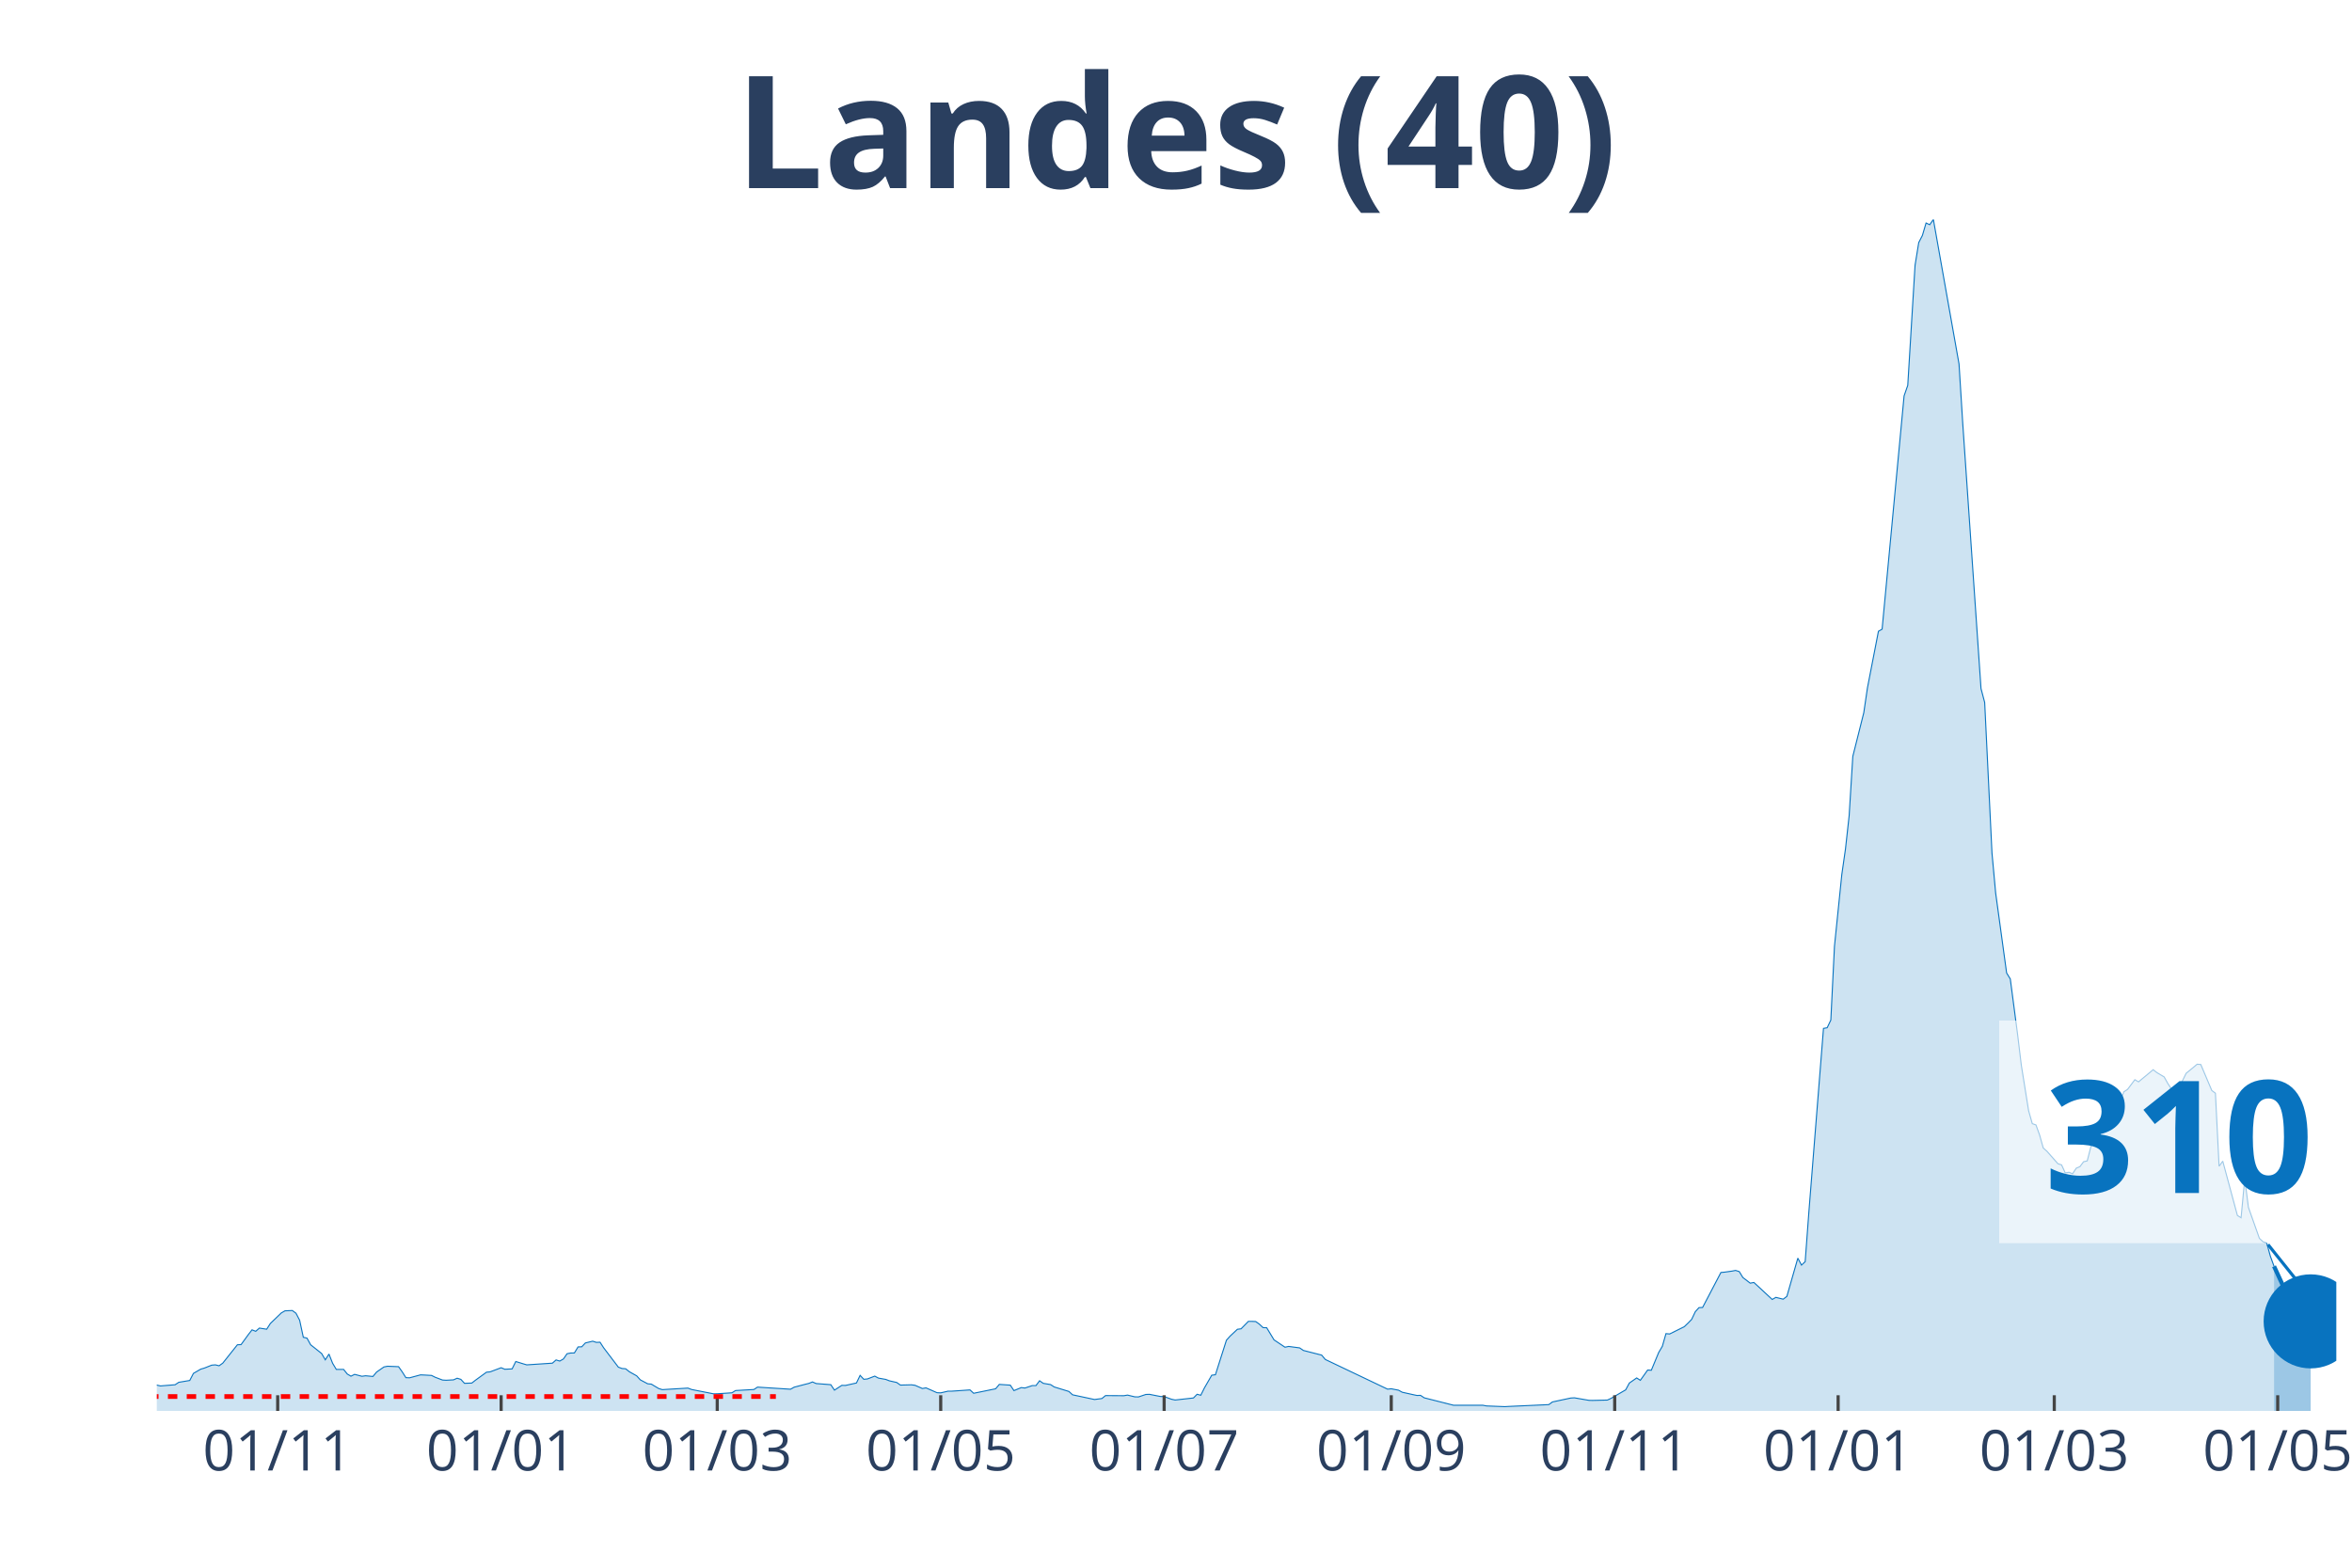
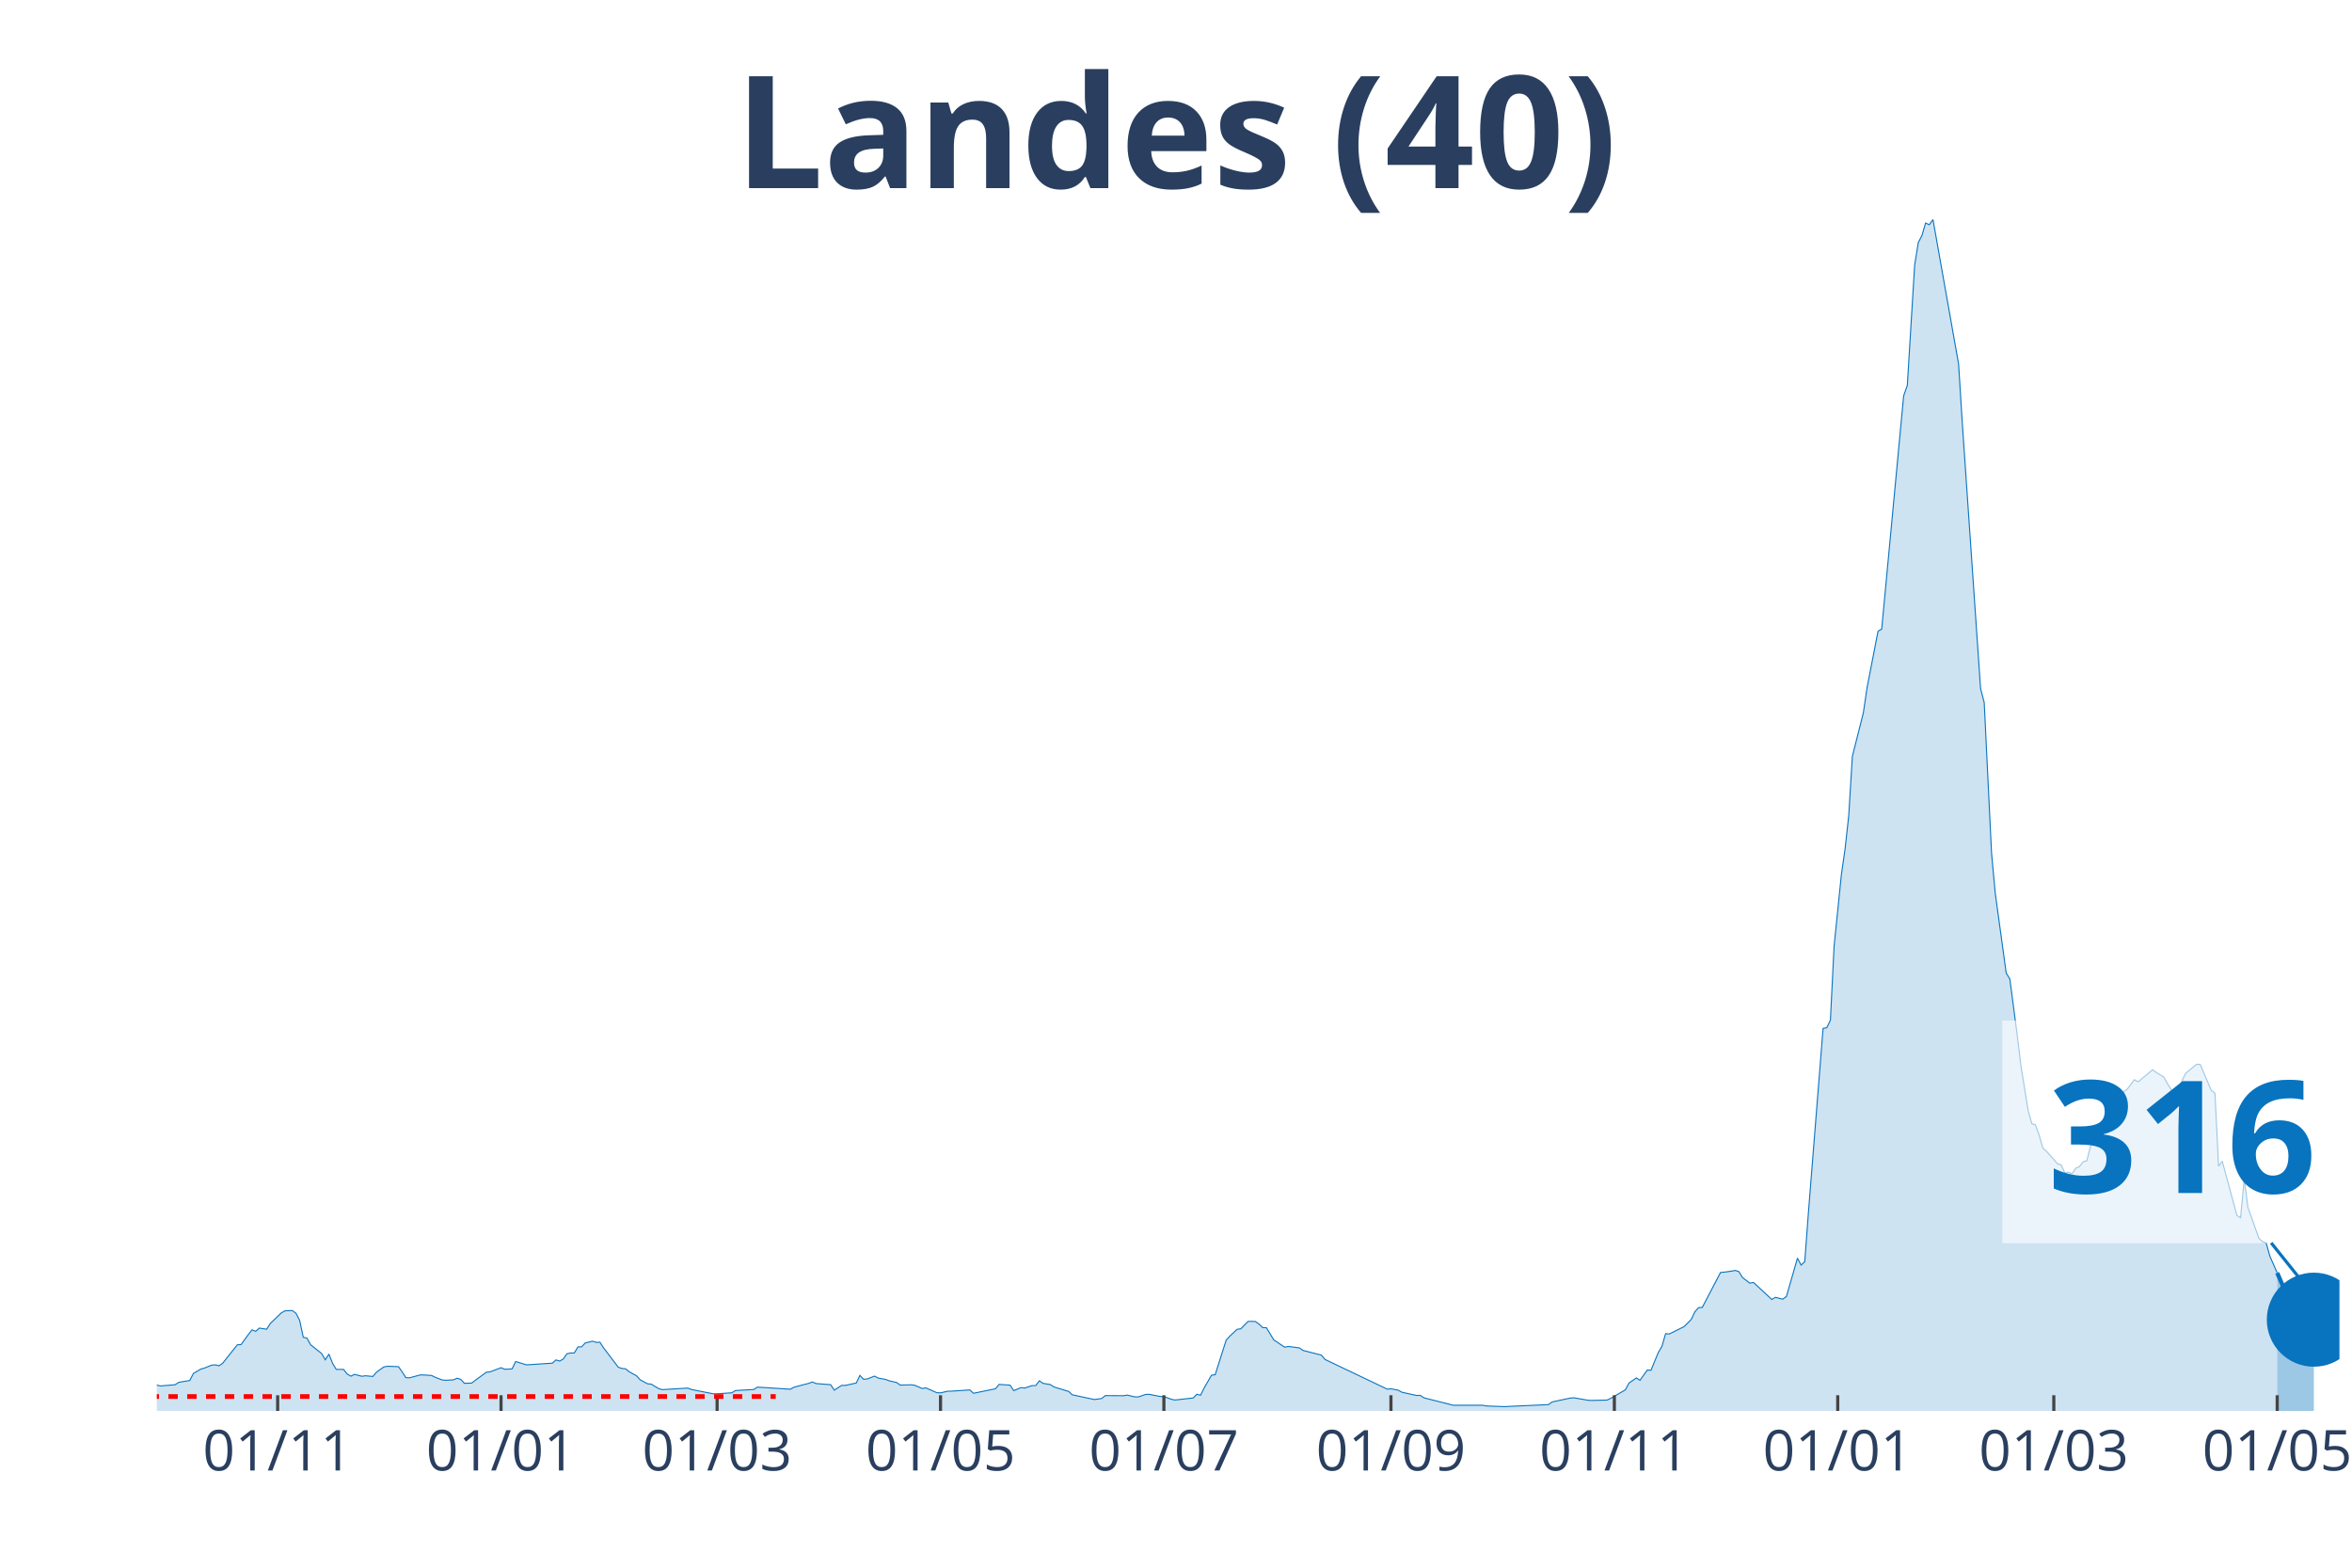
<svg xmlns="http://www.w3.org/2000/svg" class="main-svg" width="1125" height="750" style="" viewBox="0 0 750 500">
  <rect x="0" y="0" width="750" height="500" style="fill: rgb(0, 0, 0); fill-opacity: 0;" />
-   <defs id="defs-9c8a9e">
+   <defs id="defs-95db10">
    <g class="clips">
-       <clipPath id="clip9c8a9exyplot" class="plotclip">
-         <rect width="695" height="380" />
+       <clipPath id="clip95db10xyplot" class="plotclip">
+         <rect width="696" height="380" />
      </clipPath>
-       <clipPath class="axesclip" id="clip9c8a9ex">
-         <rect x="50" y="0" width="695" height="500" />
+       <clipPath class="axesclip" id="clip95db10x">
+         <rect x="50" y="0" width="696" height="500" />
      </clipPath>
-       <clipPath class="axesclip" id="clip9c8a9ey">
+       <clipPath class="axesclip" id="clip95db10y">
        <rect x="0" y="70" width="750" height="380" />
      </clipPath>
-       <clipPath class="axesclip" id="clip9c8a9exy">
-         <rect x="50" y="70" width="695" height="380" />
+       <clipPath class="axesclip" id="clip95db10xy">
+         <rect x="50" y="70" width="696" height="380" />
      </clipPath>
    </g>
    <g class="gradients" />
  </defs>
  <g class="bglayer">
-     <rect class="bg" x="50" y="70" width="695" height="380" style="fill: rgb(0, 0, 0); fill-opacity: 0; stroke-width: 0;" />
+     <rect class="bg" x="50" y="70" width="696" height="380" style="fill: rgb(0, 0, 0); fill-opacity: 0; stroke-width: 0;" />
  </g>
  <g class="layer-below">
    <g class="imagelayer" />
    <g class="shapelayer" />
  </g>
  <g class="cartesianlayer">
    <g class="subplot xy">
      <g class="layer-subplot">
        <g class="shapelayer" />
        <g class="imagelayer" />
      </g>
      <g class="gridlayer">
        <g class="x">
-           <path class="xgrid crisp" transform="translate(88.55,0)" d="M0,70v380" style="stroke: rgb(255, 255, 255); stroke-opacity: 1; stroke-width: 1px;" />
-           <path class="xgrid crisp" transform="translate(159.8,0)" d="M0,70v380" style="stroke: rgb(255, 255, 255); stroke-opacity: 1; stroke-width: 1px;" />
-           <path class="xgrid crisp" transform="translate(228.71,0)" d="M0,70v380" style="stroke: rgb(255, 255, 255); stroke-opacity: 1; stroke-width: 1px;" />
-           <path class="xgrid crisp" transform="translate(299.97,0)" d="M0,70v380" style="stroke: rgb(255, 255, 255); stroke-opacity: 1; stroke-width: 1px;" />
-           <path class="xgrid crisp" transform="translate(371.22,0)" d="M0,70v380" style="stroke: rgb(255, 255, 255); stroke-opacity: 1; stroke-width: 1px;" />
-           <path class="xgrid crisp" transform="translate(443.64,0)" d="M0,70v380" style="stroke: rgb(255, 255, 255); stroke-opacity: 1; stroke-width: 1px;" />
-           <path class="xgrid crisp" transform="translate(514.89,0)" d="M0,70v380" style="stroke: rgb(255, 255, 255); stroke-opacity: 1; stroke-width: 1px;" />
-           <path class="xgrid crisp" transform="translate(586.14,0)" d="M0,70v380" style="stroke: rgb(255, 255, 255); stroke-opacity: 1; stroke-width: 1px;" />
-           <path class="xgrid crisp" transform="translate(655.06,0)" d="M0,70v380" style="stroke: rgb(255, 255, 255); stroke-opacity: 1; stroke-width: 1px;" />
-           <path class="xgrid crisp" transform="translate(726.31,0)" d="M0,70v380" style="stroke: rgb(255, 255, 255); stroke-opacity: 1; stroke-width: 1px;" />
+           <path class="xgrid crisp" transform="translate(88.54,0)" d="M0,70v380" style="stroke: rgb(255, 255, 255); stroke-opacity: 1; stroke-width: 1px;" />
+           <path class="xgrid crisp" transform="translate(159.77,0)" d="M0,70v380" style="stroke: rgb(255, 255, 255); stroke-opacity: 1; stroke-width: 1px;" />
+           <path class="xgrid crisp" transform="translate(228.67,0)" d="M0,70v380" style="stroke: rgb(255, 255, 255); stroke-opacity: 1; stroke-width: 1px;" />
+           <path class="xgrid crisp" transform="translate(299.91,0)" d="M0,70v380" style="stroke: rgb(255, 255, 255); stroke-opacity: 1; stroke-width: 1px;" />
+           <path class="xgrid crisp" transform="translate(371.14,0)" d="M0,70v380" style="stroke: rgb(255, 255, 255); stroke-opacity: 1; stroke-width: 1px;" />
+           <path class="xgrid crisp" transform="translate(443.54,0)" d="M0,70v380" style="stroke: rgb(255, 255, 255); stroke-opacity: 1; stroke-width: 1px;" />
+           <path class="xgrid crisp" transform="translate(514.78,0)" d="M0,70v380" style="stroke: rgb(255, 255, 255); stroke-opacity: 1; stroke-width: 1px;" />
+           <path class="xgrid crisp" transform="translate(586.01,0)" d="M0,70v380" style="stroke: rgb(255, 255, 255); stroke-opacity: 1; stroke-width: 1px;" />
+           <path class="xgrid crisp" transform="translate(654.91,0)" d="M0,70v380" style="stroke: rgb(255, 255, 255); stroke-opacity: 1; stroke-width: 1px;" />
+           <path class="xgrid crisp" transform="translate(726.15,0)" d="M0,70v380" style="stroke: rgb(255, 255, 255); stroke-opacity: 1; stroke-width: 1px;" />
        </g>
        <g class="y" />
      </g>
      <g class="zerolinelayer" />
      <path class="xlines-below" />
      <path class="ylines-below" />
      <g class="overlines-below" />
      <g class="xaxislayer-below" />
      <g class="yaxislayer-below" />
      <g class="overaxes-below" />
-       <g class="plot" transform="translate(50, 70)" clip-path="url('#clip9c8a9exyplot')">
+       <g class="plot" transform="translate(50, 70)" clip-path="url('#clip95db10xyplot')">
        <g class="scatterlayer mlayer">
-           <g class="trace scatter tracec30a3e" style="stroke-miterlimit: 2;">
+           <g class="trace scatter trace8fc359" style="stroke-miterlimit: 2;">
            <g class="fills">
              <g>
-                 <path class="js-fill" d="M675.14,380L-158.86,380L-158.86,379.78L-46.72,378.79L-45.55,378.62L-29.2,375.87L-28.03,375.47L-24.53,373.75L-23.36,373.84L-19.86,373.1L-18.69,372.88L-15.18,372.05L-14.02,371.96L-11.68,371.43L-10.51,372.23L-4.67,372.68L-3.5,372.88L0,371.76L1.17,372.03L5.84,371.65L7.01,370.87L10.51,370.29L11.68,368.03L14.02,366.67L15.18,366.33L17.52,365.4L18.69,365.31L19.86,365.6L21.03,364.77L25.7,358.9L26.87,358.85L29.2,355.64L30.37,354.14L31.54,354.61L32.71,353.58L35.04,353.94L36.21,352.11L39.71,348.74L40.88,348.07L43.22,347.98L44.39,348.85L45.55,351.08L46.72,356.51L47.89,356.78L49.06,358.9L52.56,361.69L53.73,363.7L54.9,361.87L56.07,364.82L57.24,366.76L58.4,366.76L59.57,366.76L60.74,368.23L61.91,368.92L63.08,368.34L65.41,368.95L66.58,368.79L68.92,369.01L70.08,367.61L72.42,365.98L73.59,365.75L77.09,365.89L78.26,367.54L79.43,369.39L80.6,369.44L84.1,368.5L85.27,368.55L87.61,368.68L88.77,369.26L91.11,370.15L92.28,370.22L94.61,370.09L95.78,369.57L96.95,369.93L98.12,371.2L100.45,371.11L101.62,370.2L105.13,367.65L106.29,367.54L109.8,366.22L110.97,366.71L113.3,366.6L114.47,364.24L116.81,364.97L117.97,365.31L126.15,364.77L127.32,363.74L128.49,364.1L129.66,363.43L130.82,361.76L131.99,361.53L133.16,361.51L134.33,359.59L135.5,359.55L136.66,358.32L139,357.76L140.17,358.14L141.34,358.09L142.5,359.88L147.18,366.04L148.34,366.47L149.51,366.56L150.68,367.5L153.02,368.81L154.18,370.09L156.52,371.34L157.69,371.45L160.03,372.85L161.19,373.21L169.37,372.72L170.54,373.17L177.55,374.55L178.71,374.53L183.39,374.22L184.55,373.5L190.39,373.17L191.56,372.41L202.08,373.08L203.24,372.43L206.75,371.51L207.92,371.22L209.08,370.76L210.25,371.27L214.92,371.63L216.09,373.37L218.43,371.85L219.6,371.87L223.1,371.09L224.27,368.66L225.44,369.91L226.61,369.8L228.94,368.9L230.11,369.53L232.45,369.95L233.61,370.4L235.95,370.93L237.12,371.76L240.62,371.67L241.79,371.83L244.13,372.85L245.29,372.65L248.8,374.19L249.97,374.24L252.3,373.7L253.47,373.7L259.31,373.3L260.48,374.37L267.49,372.94L268.66,371.54L272.16,371.78L273.33,373.52L275.66,372.56L276.83,372.7L279.17,371.92L280.34,371.92L281.5,370.38L282.67,371.2L285.01,371.6L286.18,372.36L290.85,373.79L292.02,374.86L299.03,376.36L300.19,376.2L301.36,376.05L302.53,375.11L308.37,375.15L309.54,374.95L311.87,375.51L313.04,375.53L315.38,374.75L316.55,374.71L320.05,375.4L321.22,375.42L323.55,376.27L324.72,376.52L330.56,375.87L331.73,374.69L332.9,375L334.07,372.65L336.4,368.61L337.57,368.46L341.08,357.45L342.24,356.15L344.58,353.96L345.75,353.81L348.08,351.44L349.25,351.44L350.42,351.49L351.59,352.33L352.76,353.43L353.92,353.47L356.26,357.34L357.43,358.12L359.76,359.68L360.93,359.43L364.44,359.9L365.61,360.71L371.45,362.2L372.61,363.59L392.47,373.06L393.64,372.94L395.97,373.39L397.14,374.04L400.65,374.82L401.82,375.07L402.98,375.04L404.15,375.82L413.5,378.19L414.66,378.19L422.84,378.19L424.01,378.41L429.85,378.64L431.02,378.57L443.87,377.99L445.03,377.14L450.87,375.89L452.04,375.82L456.71,376.63L457.88,376.65L462.55,376.54L463.72,376L468.39,373.28L469.56,371.11L471.9,369.48L473.07,370.24L475.4,366.96L476.57,367.03L478.91,361.38L480.08,359.39L481.24,355.35L482.41,355.46L487.08,353.14L488.25,352.02L489.42,350.82L490.59,348.36L491.76,347.06L492.92,347L498.76,335.85L499.93,335.74L502.27,335.41L503.44,335.19L504.61,335.56L505.77,337.46L508.11,339.25L509.28,339.03L515.12,344.45L516.29,343.78L518.62,344.36L519.79,343.47L523.29,331.28L524.46,333.49L525.63,332.39L526.8,316.67L531.47,257.99L532.64,257.79L533.81,255.34L534.97,231.8L537.31,208.94L538.48,200.79L539.65,190.16L540.82,171.24L544.32,157.31L545.49,149.36L548.99,131.34L550.16,130.67L557.17,56.27L558.34,52.9L560.67,14.6L561.84,7.37L563.01,5.09L564.18,1.12L565.34,1.67L566.51,0L574.69,46.09L575.86,64.8L581.7,149.61L582.87,154.05L585.2,202.08L586.37,214.81L589.87,240.33L591.04,242.23L593.38,260.05L594.55,269.72L596.88,284.25L598.05,288.38L599.22,288.78L600.39,292.02L601.55,296.15L602.72,297.18L606.23,301.16L607.39,301.53L608.56,304.08L609.73,303.88L610.9,304.35L612.07,302.58L613.24,302.09L614.4,300.53L615.57,300.26L616.74,295.71L621.41,287.62L622.58,287.51L623.75,287.02L624.92,284.12L627.25,278.22L628.42,277.46L630.76,274.36L631.92,275.05L636.6,271.17L637.76,272.08L640.1,273.47L641.27,275.57L643.61,279.16L644.77,277.08L647.11,272.31L648.28,271.37L650.61,269.43L651.78,269.51L655.29,277.8L656.45,278.67L657.62,301.96L658.79,300.35L663.46,317.66L664.63,318.39L665.8,305.96L666.97,315.07L670.47,324.96L671.64,326.05L672.81,326.45L673.97,330.67L675.14,333.87" style="fill: rgb(8, 115, 191); fill-opacity: 0.2; stroke-width: 0;" />
+                 <path class="js-fill" d="M676.15,380L-158.82,380L-158.82,379.78L-46.71,378.79L-45.54,378.62L-29.19,375.87L-28.03,375.47L-24.52,373.75L-23.36,373.84L-19.85,373.1L-18.68,372.88L-15.18,372.05L-14.01,371.96L-11.68,371.43L-10.51,372.23L-4.67,372.68L-3.5,372.88L0,371.76L1.17,372.03L5.84,371.65L7.01,370.87L10.51,370.29L11.68,368.03L14.01,366.67L15.18,366.33L17.52,365.4L18.68,365.31L19.85,365.6L21.02,364.77L25.69,358.9L26.86,358.85L29.19,355.64L30.36,354.14L31.53,354.61L32.7,353.58L35.03,353.94L36.2,352.11L39.7,348.74L40.87,348.07L43.21,347.98L44.38,348.85L45.54,351.08L46.71,356.51L47.88,356.78L49.05,358.9L52.55,361.69L53.72,363.7L54.89,361.87L56.05,364.82L57.22,366.76L58.39,366.76L59.56,366.76L60.72,368.23L61.89,368.92L63.06,368.34L65.4,368.95L66.56,368.79L68.9,369.01L70.07,367.61L72.4,365.98L73.57,365.75L77.07,365.89L78.24,367.54L79.41,369.39L80.58,369.44L84.08,368.5L85.25,368.55L87.58,368.68L88.75,369.26L91.09,370.15L92.26,370.22L94.59,370.09L95.76,369.57L96.93,369.93L98.09,371.2L100.43,371.11L101.6,370.2L105.1,367.65L106.27,367.54L109.77,366.22L110.94,366.71L113.28,366.6L114.44,364.24L116.78,364.97L117.95,365.31L126.12,364.77L127.29,363.74L128.46,364.1L129.62,363.43L130.79,361.76L131.96,361.53L133.13,361.51L134.3,359.59L135.46,359.55L136.63,358.32L138.97,357.76L140.13,358.14L141.3,358.09L142.47,359.88L147.14,366.04L148.31,366.47L149.48,366.56L150.64,367.5L152.98,368.81L154.15,370.09L156.48,371.34L157.65,371.45L159.99,372.85L161.15,373.21L169.33,372.72L170.5,373.17L177.5,374.55L178.67,374.53L183.34,374.22L184.51,373.5L190.35,373.17L191.52,372.41L202.03,373.08L203.19,372.43L206.7,371.51L207.87,371.22L209.03,370.76L210.2,371.27L214.87,371.63L216.04,373.37L218.38,371.85L219.54,371.87L223.05,371.09L224.21,368.66L225.38,369.91L226.55,369.8L228.89,368.9L230.05,369.53L232.39,369.95L233.56,370.4L235.89,370.93L237.06,371.76L240.56,371.67L241.73,371.83L244.07,372.85L245.23,372.65L248.74,374.19L249.91,374.24L252.24,373.7L253.41,373.7L259.25,373.3L260.42,374.37L267.42,372.94L268.59,371.54L272.09,371.78L273.26,373.52L275.6,372.56L276.77,372.7L279.1,371.92L280.27,371.92L281.44,370.38L282.6,371.2L284.94,371.6L286.11,372.36L290.78,373.79L291.95,374.86L298.95,376.36L300.12,376.2L301.29,376.05L302.46,375.11L308.3,375.15L309.46,374.95L311.8,375.51L312.97,375.53L315.3,374.75L316.47,374.71L319.97,375.4L321.14,375.42L323.48,376.27L324.64,376.52L330.48,375.87L331.65,374.69L332.82,375L333.99,372.65L336.32,368.61L337.49,368.46L340.99,357.45L342.16,356.15L344.5,353.96L345.66,353.81L348,351.44L349.17,351.44L350.34,351.49L351.5,352.33L352.67,353.43L353.84,353.47L356.17,357.34L357.34,358.12L359.68,359.68L360.85,359.43L364.35,359.9L365.52,360.71L371.36,362.2L372.52,363.59L392.38,373.06L393.54,372.94L395.88,373.39L397.05,374.04L400.55,374.82L401.72,375.07L402.89,375.04L404.05,375.82L413.4,378.19L414.56,378.19L422.74,378.19L423.91,378.41L429.74,378.64L430.91,378.57L443.76,377.99L444.93,377.14L450.77,375.89L451.93,375.82L456.6,376.63L457.77,376.65L462.44,376.54L463.61,376L468.28,373.28L469.45,371.11L471.79,369.48L472.95,370.24L475.29,366.96L476.46,367.03L478.79,361.38L479.96,359.39L481.13,355.35L482.3,355.46L486.97,353.14L488.13,352.02L489.3,350.82L490.47,348.36L491.64,347.06L492.81,347L498.64,335.85L499.81,335.74L502.15,335.41L503.32,335.19L504.48,335.56L505.65,337.46L507.99,339.25L509.15,339.03L514.99,344.45L516.16,343.78L518.5,344.36L519.66,343.47L523.17,331.28L524.34,333.49L525.5,332.39L526.67,316.67L531.34,257.99L532.51,257.79L533.68,255.34L534.85,231.8L537.18,208.94L538.35,200.79L539.52,190.16L540.68,171.24L544.19,157.31L545.36,149.36L548.86,131.34L550.03,130.67L557.03,56.27L558.2,52.9L560.54,14.6L561.7,7.37L562.87,5.09L564.04,1.12L565.21,1.67L566.38,0L574.55,46.09L575.72,64.8L581.56,149.61L582.72,154.05L585.06,202.08L586.23,214.81L589.73,240.33L590.9,242.23L593.23,260.05L594.4,269.72L596.74,284.25L597.91,288.38L599.07,288.78L600.24,292.02L601.41,296.15L602.58,297.18L606.08,301.16L607.25,301.53L608.42,304.08L609.58,303.88L610.75,304.35L611.92,302.58L613.09,302.09L614.26,300.53L615.42,300.26L616.59,295.71L621.26,287.62L622.43,287.51L623.6,287.02L624.77,284.12L627.1,278.22L628.27,277.46L630.6,274.36L631.77,275.05L636.44,271.17L637.61,272.08L639.95,273.47L641.11,275.57L643.45,279.16L644.62,277.08L646.95,272.31L648.12,271.37L650.46,269.43L651.62,269.51L655.13,277.8L656.3,278.67L657.46,301.96L658.63,300.35L663.3,317.66L664.47,318.39L665.64,305.96L666.81,315.07L670.31,324.94L671.48,326.03L672.64,326.43L673.81,330.65L676.15,335.97" style="fill: rgb(8, 115, 191); fill-opacity: 0.2; stroke-width: 0;" />
              </g>
            </g>
            <g class="errorbars" />
            <g class="lines">
-               <path class="js-line" d="M-158.86,379.78L-46.72,378.79L-45.55,378.62L-29.2,375.87L-28.03,375.47L-24.53,373.75L-23.36,373.84L-19.86,373.1L-18.69,372.88L-15.18,372.05L-14.02,371.96L-11.68,371.43L-10.51,372.23L-4.67,372.68L-3.5,372.88L0,371.76L1.17,372.03L5.84,371.65L7.01,370.87L10.51,370.29L11.68,368.03L14.02,366.67L15.18,366.33L17.52,365.4L18.69,365.31L19.86,365.6L21.03,364.77L25.7,358.9L26.87,358.85L29.2,355.64L30.37,354.14L31.54,354.61L32.71,353.58L35.04,353.94L36.21,352.11L39.71,348.74L40.88,348.07L43.22,347.98L44.39,348.85L45.55,351.08L46.72,356.51L47.89,356.78L49.06,358.9L52.56,361.69L53.73,363.7L54.9,361.87L56.07,364.82L57.24,366.76L58.4,366.76L59.57,366.76L60.74,368.23L61.91,368.92L63.08,368.34L65.41,368.95L66.58,368.79L68.92,369.01L70.08,367.61L72.42,365.98L73.59,365.75L77.09,365.89L78.26,367.54L79.43,369.39L80.6,369.44L84.1,368.5L85.27,368.55L87.61,368.68L88.77,369.26L91.11,370.15L92.28,370.22L94.61,370.09L95.78,369.57L96.95,369.93L98.12,371.2L100.45,371.11L101.62,370.2L105.13,367.65L106.29,367.54L109.8,366.22L110.97,366.71L113.3,366.6L114.47,364.24L116.81,364.97L117.97,365.31L126.15,364.77L127.32,363.74L128.49,364.1L129.66,363.43L130.82,361.76L131.99,361.53L133.16,361.51L134.33,359.59L135.5,359.55L136.66,358.32L139,357.76L140.17,358.14L141.34,358.09L142.5,359.88L147.18,366.04L148.34,366.47L149.51,366.56L150.68,367.5L153.02,368.81L154.18,370.09L156.52,371.34L157.69,371.45L160.03,372.85L161.19,373.21L169.37,372.72L170.54,373.17L177.55,374.55L178.71,374.53L183.39,374.22L184.55,373.5L190.39,373.17L191.56,372.41L202.08,373.08L203.24,372.43L206.75,371.51L207.92,371.22L209.08,370.76L210.25,371.27L214.92,371.63L216.09,373.37L218.43,371.85L219.6,371.87L223.1,371.09L224.27,368.66L225.44,369.91L226.61,369.8L228.94,368.9L230.11,369.53L232.45,369.95L233.61,370.4L235.95,370.93L237.12,371.76L240.62,371.67L241.79,371.83L244.13,372.85L245.29,372.65L248.8,374.19L249.97,374.24L252.3,373.7L253.47,373.7L259.31,373.3L260.48,374.37L267.49,372.94L268.66,371.54L272.16,371.78L273.33,373.52L275.66,372.56L276.83,372.7L279.17,371.92L280.34,371.92L281.5,370.38L282.67,371.2L285.01,371.6L286.18,372.36L290.85,373.79L292.02,374.86L299.03,376.36L300.19,376.2L301.36,376.05L302.53,375.11L308.37,375.15L309.54,374.95L311.87,375.51L313.04,375.53L315.38,374.75L316.55,374.71L320.05,375.4L321.22,375.42L323.55,376.27L324.72,376.52L330.56,375.87L331.73,374.69L332.9,375L334.07,372.65L336.4,368.61L337.57,368.46L341.08,357.45L342.24,356.15L344.58,353.96L345.75,353.81L348.08,351.44L349.25,351.44L350.42,351.49L351.59,352.33L352.76,353.43L353.92,353.47L356.26,357.34L357.43,358.12L359.76,359.68L360.93,359.43L364.44,359.9L365.61,360.71L371.45,362.2L372.61,363.59L392.47,373.06L393.64,372.94L395.97,373.39L397.14,374.04L400.65,374.82L401.82,375.07L402.98,375.04L404.15,375.82L413.5,378.19L414.66,378.19L422.84,378.19L424.01,378.41L429.85,378.64L431.02,378.57L443.87,377.99L445.03,377.14L450.87,375.89L452.04,375.82L456.71,376.63L457.88,376.65L462.55,376.54L463.72,376L468.39,373.28L469.56,371.11L471.9,369.48L473.07,370.24L475.4,366.96L476.57,367.03L478.91,361.38L480.08,359.39L481.24,355.35L482.41,355.46L487.08,353.14L488.25,352.02L489.42,350.82L490.59,348.36L491.76,347.06L492.92,347L498.76,335.85L499.93,335.74L502.27,335.41L503.44,335.19L504.61,335.56L505.77,337.46L508.11,339.25L509.28,339.03L515.12,344.45L516.29,343.78L518.62,344.36L519.79,343.47L523.29,331.28L524.46,333.49L525.63,332.39L526.8,316.67L531.47,257.99L532.64,257.79L533.81,255.34L534.97,231.8L537.31,208.94L538.48,200.79L539.65,190.16L540.82,171.24L544.32,157.31L545.49,149.36L548.99,131.34L550.16,130.67L557.17,56.27L558.34,52.9L560.67,14.6L561.84,7.37L563.01,5.09L564.18,1.12L565.34,1.67L566.51,0L574.69,46.09L575.86,64.8L581.7,149.61L582.87,154.05L585.2,202.08L586.37,214.81L589.87,240.33L591.04,242.23L593.38,260.05L594.55,269.72L596.88,284.25L598.05,288.38L599.22,288.78L600.39,292.02L601.55,296.15L602.72,297.18L606.23,301.16L607.39,301.53L608.56,304.08L609.73,303.88L610.9,304.35L612.07,302.58L613.24,302.09L614.4,300.53L615.57,300.26L616.74,295.71L621.41,287.62L622.58,287.51L623.75,287.02L624.92,284.12L627.25,278.22L628.42,277.46L630.76,274.36L631.92,275.05L636.6,271.17L637.76,272.08L640.1,273.47L641.27,275.57L643.61,279.16L644.77,277.08L647.11,272.31L648.28,271.37L650.61,269.43L651.78,269.51L655.29,277.8L656.45,278.67L657.62,301.96L658.79,300.35L663.46,317.66L664.63,318.39L665.8,305.96L666.97,315.07L670.47,324.96L671.64,326.05L672.81,326.45L673.97,330.67L675.14,333.87" style="vector-effect: non-scaling-stroke; fill: none; stroke: rgb(8, 115, 191); stroke-opacity: 1; stroke-width: 0.5px; opacity: 1;" />
+               <path class="js-line" d="M-158.82,379.78L-46.71,378.79L-45.54,378.62L-29.19,375.87L-28.03,375.47L-24.52,373.75L-23.36,373.84L-19.85,373.1L-18.68,372.88L-15.18,372.05L-14.01,371.96L-11.68,371.43L-10.51,372.23L-4.67,372.68L-3.5,372.88L0,371.76L1.17,372.03L5.84,371.65L7.01,370.87L10.51,370.29L11.68,368.03L14.01,366.67L15.18,366.33L17.52,365.4L18.68,365.31L19.85,365.6L21.02,364.77L25.69,358.9L26.86,358.85L29.19,355.64L30.36,354.14L31.53,354.61L32.7,353.58L35.03,353.94L36.2,352.11L39.7,348.74L40.87,348.07L43.21,347.98L44.38,348.85L45.54,351.08L46.71,356.51L47.88,356.78L49.05,358.9L52.55,361.69L53.72,363.7L54.89,361.87L56.05,364.82L57.22,366.76L58.39,366.76L59.56,366.76L60.72,368.23L61.89,368.92L63.06,368.34L65.4,368.95L66.56,368.79L68.9,369.01L70.07,367.61L72.4,365.98L73.57,365.75L77.07,365.89L78.24,367.54L79.41,369.39L80.58,369.44L84.08,368.5L85.25,368.55L87.58,368.68L88.75,369.26L91.09,370.15L92.26,370.22L94.59,370.09L95.76,369.57L96.93,369.93L98.09,371.2L100.43,371.11L101.6,370.2L105.1,367.65L106.27,367.54L109.77,366.22L110.94,366.71L113.28,366.6L114.44,364.24L116.78,364.97L117.95,365.31L126.12,364.77L127.29,363.74L128.46,364.1L129.62,363.43L130.79,361.76L131.96,361.53L133.13,361.51L134.3,359.59L135.46,359.55L136.63,358.32L138.97,357.76L140.13,358.14L141.3,358.09L142.47,359.88L147.14,366.04L148.31,366.47L149.48,366.56L150.64,367.5L152.98,368.81L154.15,370.09L156.48,371.34L157.65,371.45L159.99,372.85L161.15,373.21L169.33,372.72L170.5,373.17L177.5,374.55L178.67,374.53L183.34,374.22L184.51,373.5L190.35,373.17L191.52,372.41L202.03,373.08L203.19,372.43L206.7,371.51L207.87,371.22L209.03,370.76L210.2,371.27L214.87,371.63L216.04,373.37L218.38,371.85L219.54,371.87L223.05,371.09L224.21,368.66L225.38,369.91L226.55,369.8L228.89,368.9L230.05,369.53L232.39,369.95L233.56,370.4L235.89,370.93L237.06,371.76L240.56,371.67L241.73,371.83L244.07,372.85L245.23,372.65L248.74,374.19L249.91,374.24L252.24,373.7L253.41,373.7L259.25,373.3L260.42,374.37L267.42,372.94L268.59,371.54L272.09,371.78L273.26,373.52L275.6,372.56L276.77,372.7L279.1,371.92L280.27,371.92L281.44,370.38L282.6,371.2L284.94,371.6L286.11,372.36L290.78,373.79L291.95,374.86L298.95,376.36L300.12,376.2L301.29,376.05L302.46,375.11L308.3,375.15L309.46,374.95L311.8,375.51L312.97,375.53L315.3,374.75L316.47,374.71L319.97,375.4L321.14,375.42L323.48,376.27L324.64,376.52L330.48,375.87L331.65,374.69L332.82,375L333.99,372.65L336.32,368.61L337.49,368.46L340.99,357.45L342.16,356.15L344.5,353.96L345.66,353.81L348,351.44L349.17,351.44L350.34,351.49L351.5,352.33L352.67,353.43L353.84,353.47L356.17,357.34L357.34,358.12L359.68,359.68L360.85,359.43L364.35,359.9L365.52,360.71L371.36,362.2L372.52,363.59L392.38,373.06L393.54,372.94L395.88,373.39L397.05,374.04L400.55,374.82L401.72,375.07L402.89,375.04L404.05,375.82L413.4,378.19L414.56,378.19L422.74,378.19L423.91,378.41L429.74,378.64L430.91,378.57L443.76,377.99L444.93,377.14L450.77,375.89L451.93,375.82L456.6,376.63L457.77,376.65L462.44,376.54L463.61,376L468.28,373.28L469.45,371.11L471.79,369.48L472.95,370.24L475.29,366.96L476.46,367.03L478.79,361.38L479.96,359.39L481.13,355.35L482.3,355.46L486.97,353.14L488.13,352.02L489.3,350.82L490.47,348.36L491.64,347.06L492.81,347L498.64,335.85L499.81,335.74L502.15,335.41L503.32,335.19L504.48,335.56L505.65,337.46L507.99,339.25L509.15,339.03L514.99,344.45L516.16,343.78L518.5,344.36L519.66,343.47L523.17,331.28L524.34,333.49L525.5,332.39L526.67,316.67L531.34,257.99L532.51,257.79L533.68,255.34L534.85,231.8L537.18,208.94L538.35,200.79L539.52,190.16L540.68,171.24L544.19,157.31L545.36,149.36L548.86,131.34L550.03,130.67L557.03,56.27L558.2,52.9L560.54,14.6L561.7,7.37L562.87,5.09L564.04,1.12L565.21,1.67L566.38,0L574.55,46.09L575.72,64.8L581.56,149.61L582.72,154.05L585.06,202.08L586.23,214.81L589.73,240.33L590.9,242.23L593.23,260.05L594.4,269.72L596.74,284.25L597.91,288.38L599.07,288.78L600.24,292.02L601.41,296.15L602.58,297.18L606.08,301.16L607.25,301.53L608.42,304.08L609.58,303.88L610.75,304.35L611.92,302.58L613.09,302.09L614.26,300.53L615.42,300.26L616.59,295.71L621.26,287.62L622.43,287.51L623.6,287.02L624.77,284.12L627.1,278.22L628.27,277.46L630.6,274.36L631.77,275.05L636.44,271.17L637.61,272.08L639.95,273.47L641.11,275.57L643.45,279.16L644.62,277.08L646.95,272.31L648.12,271.37L650.46,269.43L651.62,269.51L655.13,277.8L656.3,278.67L657.46,301.96L658.63,300.35L663.3,317.66L664.47,318.39L665.64,305.96L666.81,315.07L670.31,324.94L671.48,326.03L672.64,326.43L673.81,330.65L676.15,335.97" style="vector-effect: non-scaling-stroke; fill: none; stroke: rgb(8, 115, 191); stroke-opacity: 1; stroke-width: 0.5px; opacity: 1;" />
            </g>
            <g class="points" />
            <g class="text" />
          </g>
-           <g class="trace scatter tracec1f62a" style="stroke-miterlimit: 2;">
+           <g class="trace scatter trace5b9e1d" style="stroke-miterlimit: 2;">
            <g class="fills">
              <g>
-                 <path class="js-fill" d="M686.82,380L675.14,380L675.14,333.87L678.65,341.48L679.82,344.03L680.98,344.07L682.15,346.97L685.66,351.57L686.82,351.44" style="fill: rgb(8, 115, 191); fill-opacity: 0.4; stroke-width: 0;" />
+                 <path class="js-fill" d="M687.83,380L676.15,380L676.15,335.97L679.65,344.01L680.82,344.05L684.32,350.97L685.49,351.49L687.83,350.9" style="fill: rgb(8, 115, 191); fill-opacity: 0.4; stroke-width: 0;" />
              </g>
            </g>
            <g class="errorbars" />
            <g class="lines">
-               <path class="js-line" d="M675.14,333.87L678.65,341.48L679.82,344.03L680.98,344.07L682.15,346.97L685.66,351.57L686.82,351.44" style="vector-effect: non-scaling-stroke; fill: none; stroke: rgb(8, 115, 191); stroke-opacity: 1; stroke-width: 2px; opacity: 1;" />
+               <path class="js-line" d="M676.15,335.97L679.65,344.01L680.82,344.05L684.32,350.97L685.49,351.49L687.83,350.9" style="vector-effect: non-scaling-stroke; fill: none; stroke: rgb(8, 115, 191); stroke-opacity: 1; stroke-width: 2px; opacity: 1;" />
            </g>
            <g class="points" />
            <g class="text" />
          </g>
-           <g class="trace scatter tracee65a84" style="stroke-miterlimit: 2; opacity: 1;">
+           <g class="trace scatter trace2838c9" style="stroke-miterlimit: 2; opacity: 1;">
            <g class="fills" />
            <g class="errorbars" />
            <g class="lines" />
            <g class="points">
-               <path class="point" transform="translate(686.82,351.44)" d="M15,0A15,15 0 1,1 0,-15A15,15 0 0,1 15,0Z" style="opacity: 1; stroke-width: 0px; fill: rgb(8, 115, 191); fill-opacity: 1;" />
+               <path class="point" transform="translate(687.83,350.9)" d="M15,0A15,15 0 1,1 0,-15A15,15 0 0,1 15,0Z" style="opacity: 1; stroke-width: 0px; fill: rgb(8, 115, 191); fill-opacity: 1;" />
            </g>
            <g class="text" />
          </g>
        </g>
      </g>
      <g class="overplot" />
      <path class="xlines-above crisp" style="fill: none; stroke-width: 1px; stroke: rgb(0, 0, 0); stroke-opacity: 0;" d="" />
      <path class="ylines-above crisp" style="fill: none;" d="M0,0" />
      <g class="overlines-above" />
      <g class="xaxislayer-above">
-         <path class="xtick ticks crisp" d="M0,450v-5" transform="translate(88.55,0)" style="stroke: rgb(68, 68, 68); stroke-opacity: 1; stroke-width: 1px;" />
-         <path class="xtick ticks crisp" d="M0,450v-5" transform="translate(159.8,0)" style="stroke: rgb(68, 68, 68); stroke-opacity: 1; stroke-width: 1px;" />
-         <path class="xtick ticks crisp" d="M0,450v-5" transform="translate(228.71,0)" style="stroke: rgb(68, 68, 68); stroke-opacity: 1; stroke-width: 1px;" />
-         <path class="xtick ticks crisp" d="M0,450v-5" transform="translate(299.97,0)" style="stroke: rgb(68, 68, 68); stroke-opacity: 1; stroke-width: 1px;" />
-         <path class="xtick ticks crisp" d="M0,450v-5" transform="translate(371.22,0)" style="stroke: rgb(68, 68, 68); stroke-opacity: 1; stroke-width: 1px;" />
-         <path class="xtick ticks crisp" d="M0,450v-5" transform="translate(443.64,0)" style="stroke: rgb(68, 68, 68); stroke-opacity: 1; stroke-width: 1px;" />
-         <path class="xtick ticks crisp" d="M0,450v-5" transform="translate(514.89,0)" style="stroke: rgb(68, 68, 68); stroke-opacity: 1; stroke-width: 1px;" />
-         <path class="xtick ticks crisp" d="M0,450v-5" transform="translate(586.14,0)" style="stroke: rgb(68, 68, 68); stroke-opacity: 1; stroke-width: 1px;" />
-         <path class="xtick ticks crisp" d="M0,450v-5" transform="translate(655.06,0)" style="stroke: rgb(68, 68, 68); stroke-opacity: 1; stroke-width: 1px;" />
-         <path class="xtick ticks crisp" d="M0,450v-5" transform="translate(726.31,0)" style="stroke: rgb(68, 68, 68); stroke-opacity: 1; stroke-width: 1px;" />
+         <path class="xtick ticks crisp" d="M0,450v-5" transform="translate(88.54,0)" style="stroke: rgb(68, 68, 68); stroke-opacity: 1; stroke-width: 1px;" />
+         <path class="xtick ticks crisp" d="M0,450v-5" transform="translate(159.77,0)" style="stroke: rgb(68, 68, 68); stroke-opacity: 1; stroke-width: 1px;" />
+         <path class="xtick ticks crisp" d="M0,450v-5" transform="translate(228.67,0)" style="stroke: rgb(68, 68, 68); stroke-opacity: 1; stroke-width: 1px;" />
+         <path class="xtick ticks crisp" d="M0,450v-5" transform="translate(299.91,0)" style="stroke: rgb(68, 68, 68); stroke-opacity: 1; stroke-width: 1px;" />
+         <path class="xtick ticks crisp" d="M0,450v-5" transform="translate(371.14,0)" style="stroke: rgb(68, 68, 68); stroke-opacity: 1; stroke-width: 1px;" />
+         <path class="xtick ticks crisp" d="M0,450v-5" transform="translate(443.54,0)" style="stroke: rgb(68, 68, 68); stroke-opacity: 1; stroke-width: 1px;" />
+         <path class="xtick ticks crisp" d="M0,450v-5" transform="translate(514.78,0)" style="stroke: rgb(68, 68, 68); stroke-opacity: 1; stroke-width: 1px;" />
+         <path class="xtick ticks crisp" d="M0,450v-5" transform="translate(586.01,0)" style="stroke: rgb(68, 68, 68); stroke-opacity: 1; stroke-width: 1px;" />
+         <path class="xtick ticks crisp" d="M0,450v-5" transform="translate(654.91,0)" style="stroke: rgb(68, 68, 68); stroke-opacity: 1; stroke-width: 1px;" />
+         <path class="xtick ticks crisp" d="M0,450v-5" transform="translate(726.15,0)" style="stroke: rgb(68, 68, 68); stroke-opacity: 1; stroke-width: 1px;" />
        <g class="xtick">
-           <text text-anchor="middle" x="0" y="469" transform="translate(88.55,0)" style="font-family: 'Open Sans', verdana, arial, sans-serif; font-size: 18px; fill: rgb(42, 63, 95); fill-opacity: 1; white-space: pre;">01/11</text>
+           <text text-anchor="middle" x="0" y="469" transform="translate(88.54,0)" style="font-family: 'Open Sans', verdana, arial, sans-serif; font-size: 18px; fill: rgb(42, 63, 95); fill-opacity: 1; white-space: pre;">01/11</text>
        </g>
        <g class="xtick">
-           <text text-anchor="middle" x="0" y="469" transform="translate(159.8,0)" style="font-family: 'Open Sans', verdana, arial, sans-serif; font-size: 18px; fill: rgb(42, 63, 95); fill-opacity: 1; white-space: pre;">01/01</text>
+           <text text-anchor="middle" x="0" y="469" transform="translate(159.77,0)" style="font-family: 'Open Sans', verdana, arial, sans-serif; font-size: 18px; fill: rgb(42, 63, 95); fill-opacity: 1; white-space: pre;">01/01</text>
        </g>
        <g class="xtick">
-           <text text-anchor="middle" x="0" y="469" transform="translate(228.71,0)" style="font-family: 'Open Sans', verdana, arial, sans-serif; font-size: 18px; fill: rgb(42, 63, 95); fill-opacity: 1; white-space: pre;">01/03</text>
+           <text text-anchor="middle" x="0" y="469" transform="translate(228.67,0)" style="font-family: 'Open Sans', verdana, arial, sans-serif; font-size: 18px; fill: rgb(42, 63, 95); fill-opacity: 1; white-space: pre;">01/03</text>
        </g>
        <g class="xtick">
-           <text text-anchor="middle" x="0" y="469" transform="translate(299.97,0)" style="font-family: 'Open Sans', verdana, arial, sans-serif; font-size: 18px; fill: rgb(42, 63, 95); fill-opacity: 1; white-space: pre;">01/05</text>
+           <text text-anchor="middle" x="0" y="469" transform="translate(299.91,0)" style="font-family: 'Open Sans', verdana, arial, sans-serif; font-size: 18px; fill: rgb(42, 63, 95); fill-opacity: 1; white-space: pre;">01/05</text>
        </g>
        <g class="xtick">
-           <text text-anchor="middle" x="0" y="469" transform="translate(371.22,0)" style="font-family: 'Open Sans', verdana, arial, sans-serif; font-size: 18px; fill: rgb(42, 63, 95); fill-opacity: 1; white-space: pre;">01/07</text>
+           <text text-anchor="middle" x="0" y="469" transform="translate(371.14,0)" style="font-family: 'Open Sans', verdana, arial, sans-serif; font-size: 18px; fill: rgb(42, 63, 95); fill-opacity: 1; white-space: pre;">01/07</text>
        </g>
        <g class="xtick">
-           <text text-anchor="middle" x="0" y="469" transform="translate(443.64,0)" style="font-family: 'Open Sans', verdana, arial, sans-serif; font-size: 18px; fill: rgb(42, 63, 95); fill-opacity: 1; white-space: pre;">01/09</text>
+           <text text-anchor="middle" x="0" y="469" transform="translate(443.54,0)" style="font-family: 'Open Sans', verdana, arial, sans-serif; font-size: 18px; fill: rgb(42, 63, 95); fill-opacity: 1; white-space: pre;">01/09</text>
        </g>
        <g class="xtick">
-           <text text-anchor="middle" x="0" y="469" transform="translate(514.89,0)" style="font-family: 'Open Sans', verdana, arial, sans-serif; font-size: 18px; fill: rgb(42, 63, 95); fill-opacity: 1; white-space: pre;">01/11</text>
+           <text text-anchor="middle" x="0" y="469" transform="translate(514.78,0)" style="font-family: 'Open Sans', verdana, arial, sans-serif; font-size: 18px; fill: rgb(42, 63, 95); fill-opacity: 1; white-space: pre;">01/11</text>
        </g>
        <g class="xtick">
-           <text text-anchor="middle" x="0" y="469" transform="translate(586.14,0)" style="font-family: 'Open Sans', verdana, arial, sans-serif; font-size: 18px; fill: rgb(42, 63, 95); fill-opacity: 1; white-space: pre;">01/01</text>
+           <text text-anchor="middle" x="0" y="469" transform="translate(586.01,0)" style="font-family: 'Open Sans', verdana, arial, sans-serif; font-size: 18px; fill: rgb(42, 63, 95); fill-opacity: 1; white-space: pre;">01/01</text>
        </g>
        <g class="xtick">
-           <text text-anchor="middle" x="0" y="469" transform="translate(655.06,0)" style="font-family: 'Open Sans', verdana, arial, sans-serif; font-size: 18px; fill: rgb(42, 63, 95); fill-opacity: 1; white-space: pre;">01/03</text>
+           <text text-anchor="middle" x="0" y="469" transform="translate(654.91,0)" style="font-family: 'Open Sans', verdana, arial, sans-serif; font-size: 18px; fill: rgb(42, 63, 95); fill-opacity: 1; white-space: pre;">01/03</text>
        </g>
        <g class="xtick">
-           <text text-anchor="middle" x="0" y="469" transform="translate(726.31,0)" style="font-family: 'Open Sans', verdana, arial, sans-serif; font-size: 18px; fill: rgb(42, 63, 95); fill-opacity: 1; white-space: pre;">01/05</text>
+           <text text-anchor="middle" x="0" y="469" transform="translate(726.15,0)" style="font-family: 'Open Sans', verdana, arial, sans-serif; font-size: 18px; fill: rgb(42, 63, 95); fill-opacity: 1; white-space: pre;">01/05</text>
        </g>
      </g>
      <g class="yaxislayer-above" />
      <g class="overaxes-above" />
    </g>
  </g>
  <g class="polarlayer" />
  <g class="ternarylayer" />
  <g class="geolayer" />
  <g class="funnelarealayer" />
  <g class="pielayer" />
  <g class="treemaplayer" />
  <g class="sunburstlayer" />
  <g class="glimages" />
-   <defs id="topdefs-9c8a9e">
+   <defs id="topdefs-95db10">
    <g class="clips" />
  </defs>
  <g class="layer-above">
    <g class="imagelayer" />
    <g class="shapelayer">
-       <path data-index="0" fill-rule="evenodd" d="M-606.45,445.4L247.4,445.4" clip-path="url('#clip9c8a9exy')" style="opacity: 1; stroke: rgb(255, 0, 0); stroke-opacity: 1; fill: rgb(0, 0, 0); fill-opacity: 0; stroke-dasharray: 3px, 3px; stroke-width: 1.5px;" />
+       <path data-index="0" fill-rule="evenodd" d="M-606.3,445.4L247.36,445.4" clip-path="url('#clip95db10xy')" style="opacity: 1; stroke: rgb(255, 0, 0); stroke-opacity: 1; fill: rgb(0, 0, 0); fill-opacity: 0; stroke-dasharray: 3px, 3px; stroke-width: 1.5px;" />
    </g>
  </g>
  <g class="infolayer">
    <g class="g-gtitle">
      <text class="gtitle" x="375" y="25" text-anchor="middle" dy="0.7em" style="font-family: 'Open Sans', verdana, arial, sans-serif; font-size: 50px; fill: rgb(42, 63, 95); opacity: 1; font-weight: normal; white-space: pre;">
        <tspan style="font-weight:bold">Landes (40)</tspan>
      </text>
    </g>
    <g class="g-xtitle" />
    <g class="annotation" data-index="0" style="opacity: 1;">
-       <g class="annotation-text-g" transform="rotate(0,694.82,361.44)">
-         <g class="cursor-pointer" transform="translate(637, 325)">
+       <g class="annotation-text-g" transform="rotate(0,695.83,360.9)">
+         <g class="cursor-pointer" transform="translate(638, 325)">
          <rect class="bg" x="0.5" y="0.5" width="115" height="71" style="stroke-width: 1px; stroke: rgb(0, 0, 0); stroke-opacity: 0; fill: rgb(255, 255, 255); fill-opacity: 0.6;" />
          <text class="annotation-text" text-anchor="middle" x="57.812" y="55.5" style="font-family: 'Open Sans', verdana, arial, sans-serif; font-size: 50px; fill: rgb(8, 115, 191); fill-opacity: 1; white-space: pre;">
-             <tspan style="font-weight:bold">310 </tspan>
+             <tspan style="font-weight:bold">316 </tspan>
          </text>
        </g>
      </g>
      <g class="annotation-arrow-g" style="opacity: 1;">
-         <path d="M723.22,396.94L734.82,411.44" style="stroke-width: 1px; stroke: rgb(8, 115, 191); stroke-opacity: 1; stroke-dasharray: 0px, 0px, 18.569px, 18.569px;" />
+         <path d="M724.23,396.4L735.83,410.9" style="stroke-width: 1px; stroke: rgb(8, 115, 191); stroke-opacity: 1; stroke-dasharray: 0px, 0px, 18.569px, 18.569px;" />
      </g>
    </g>
  </g>
</svg>
